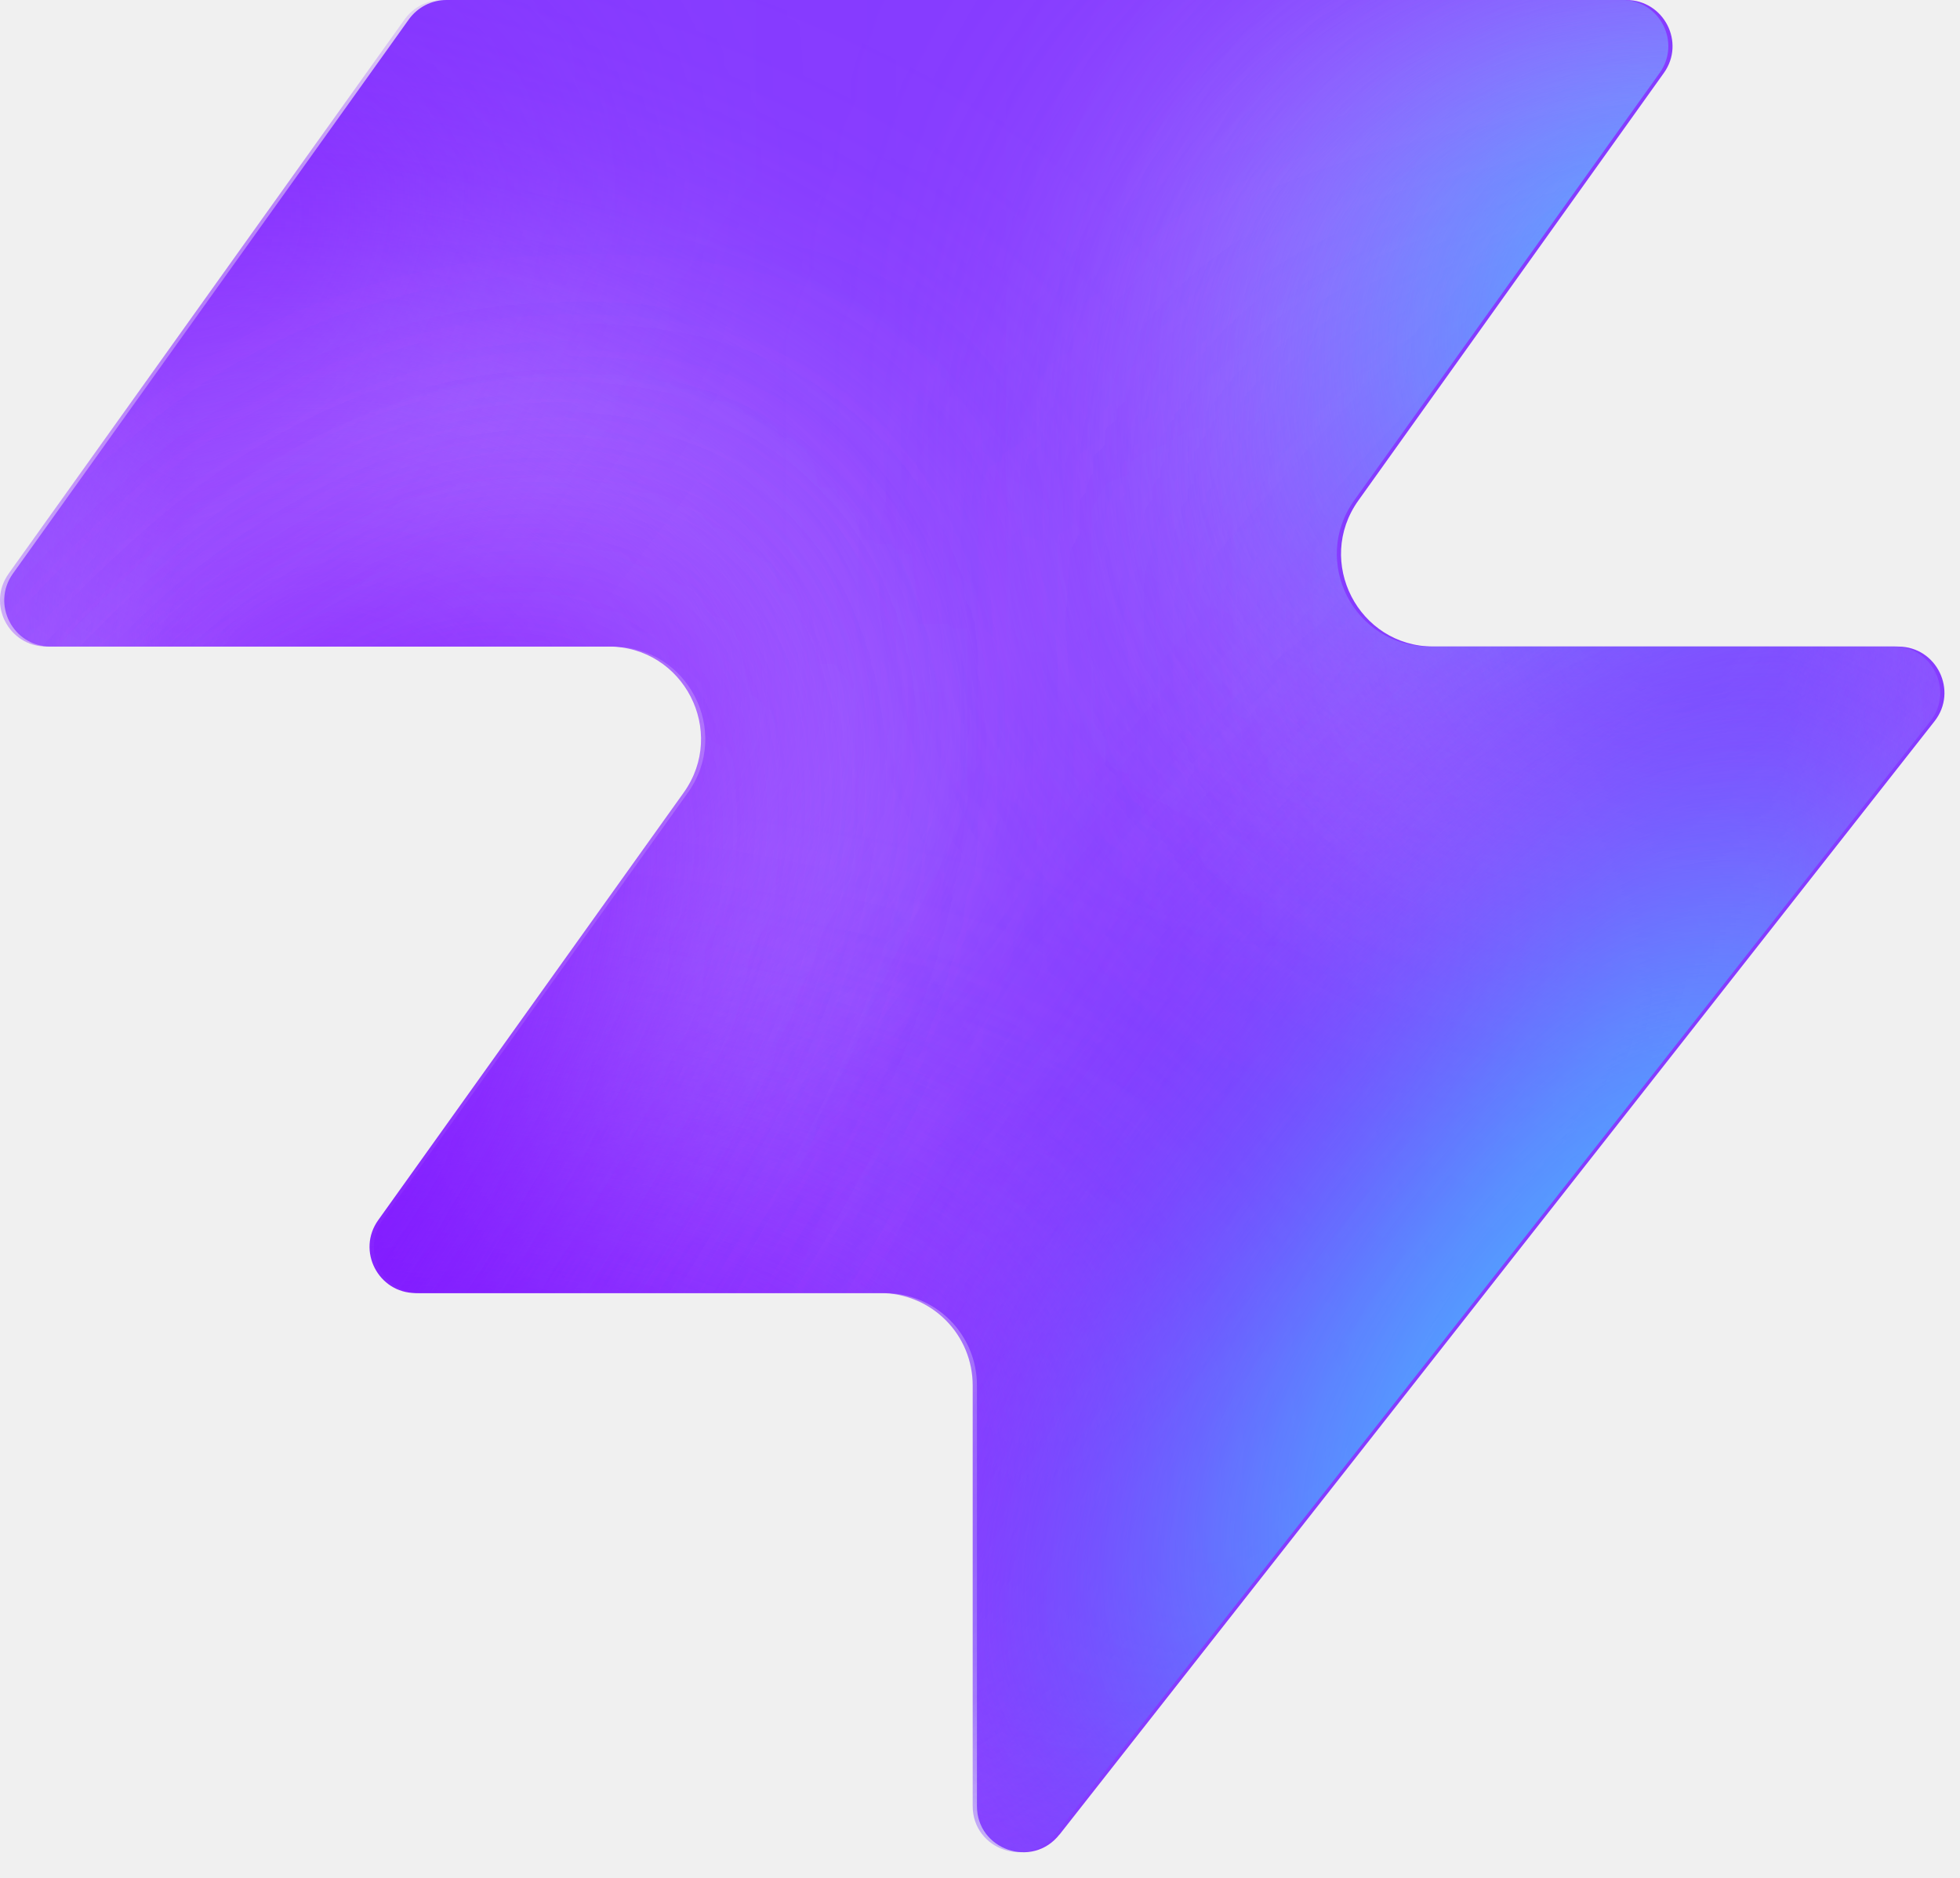
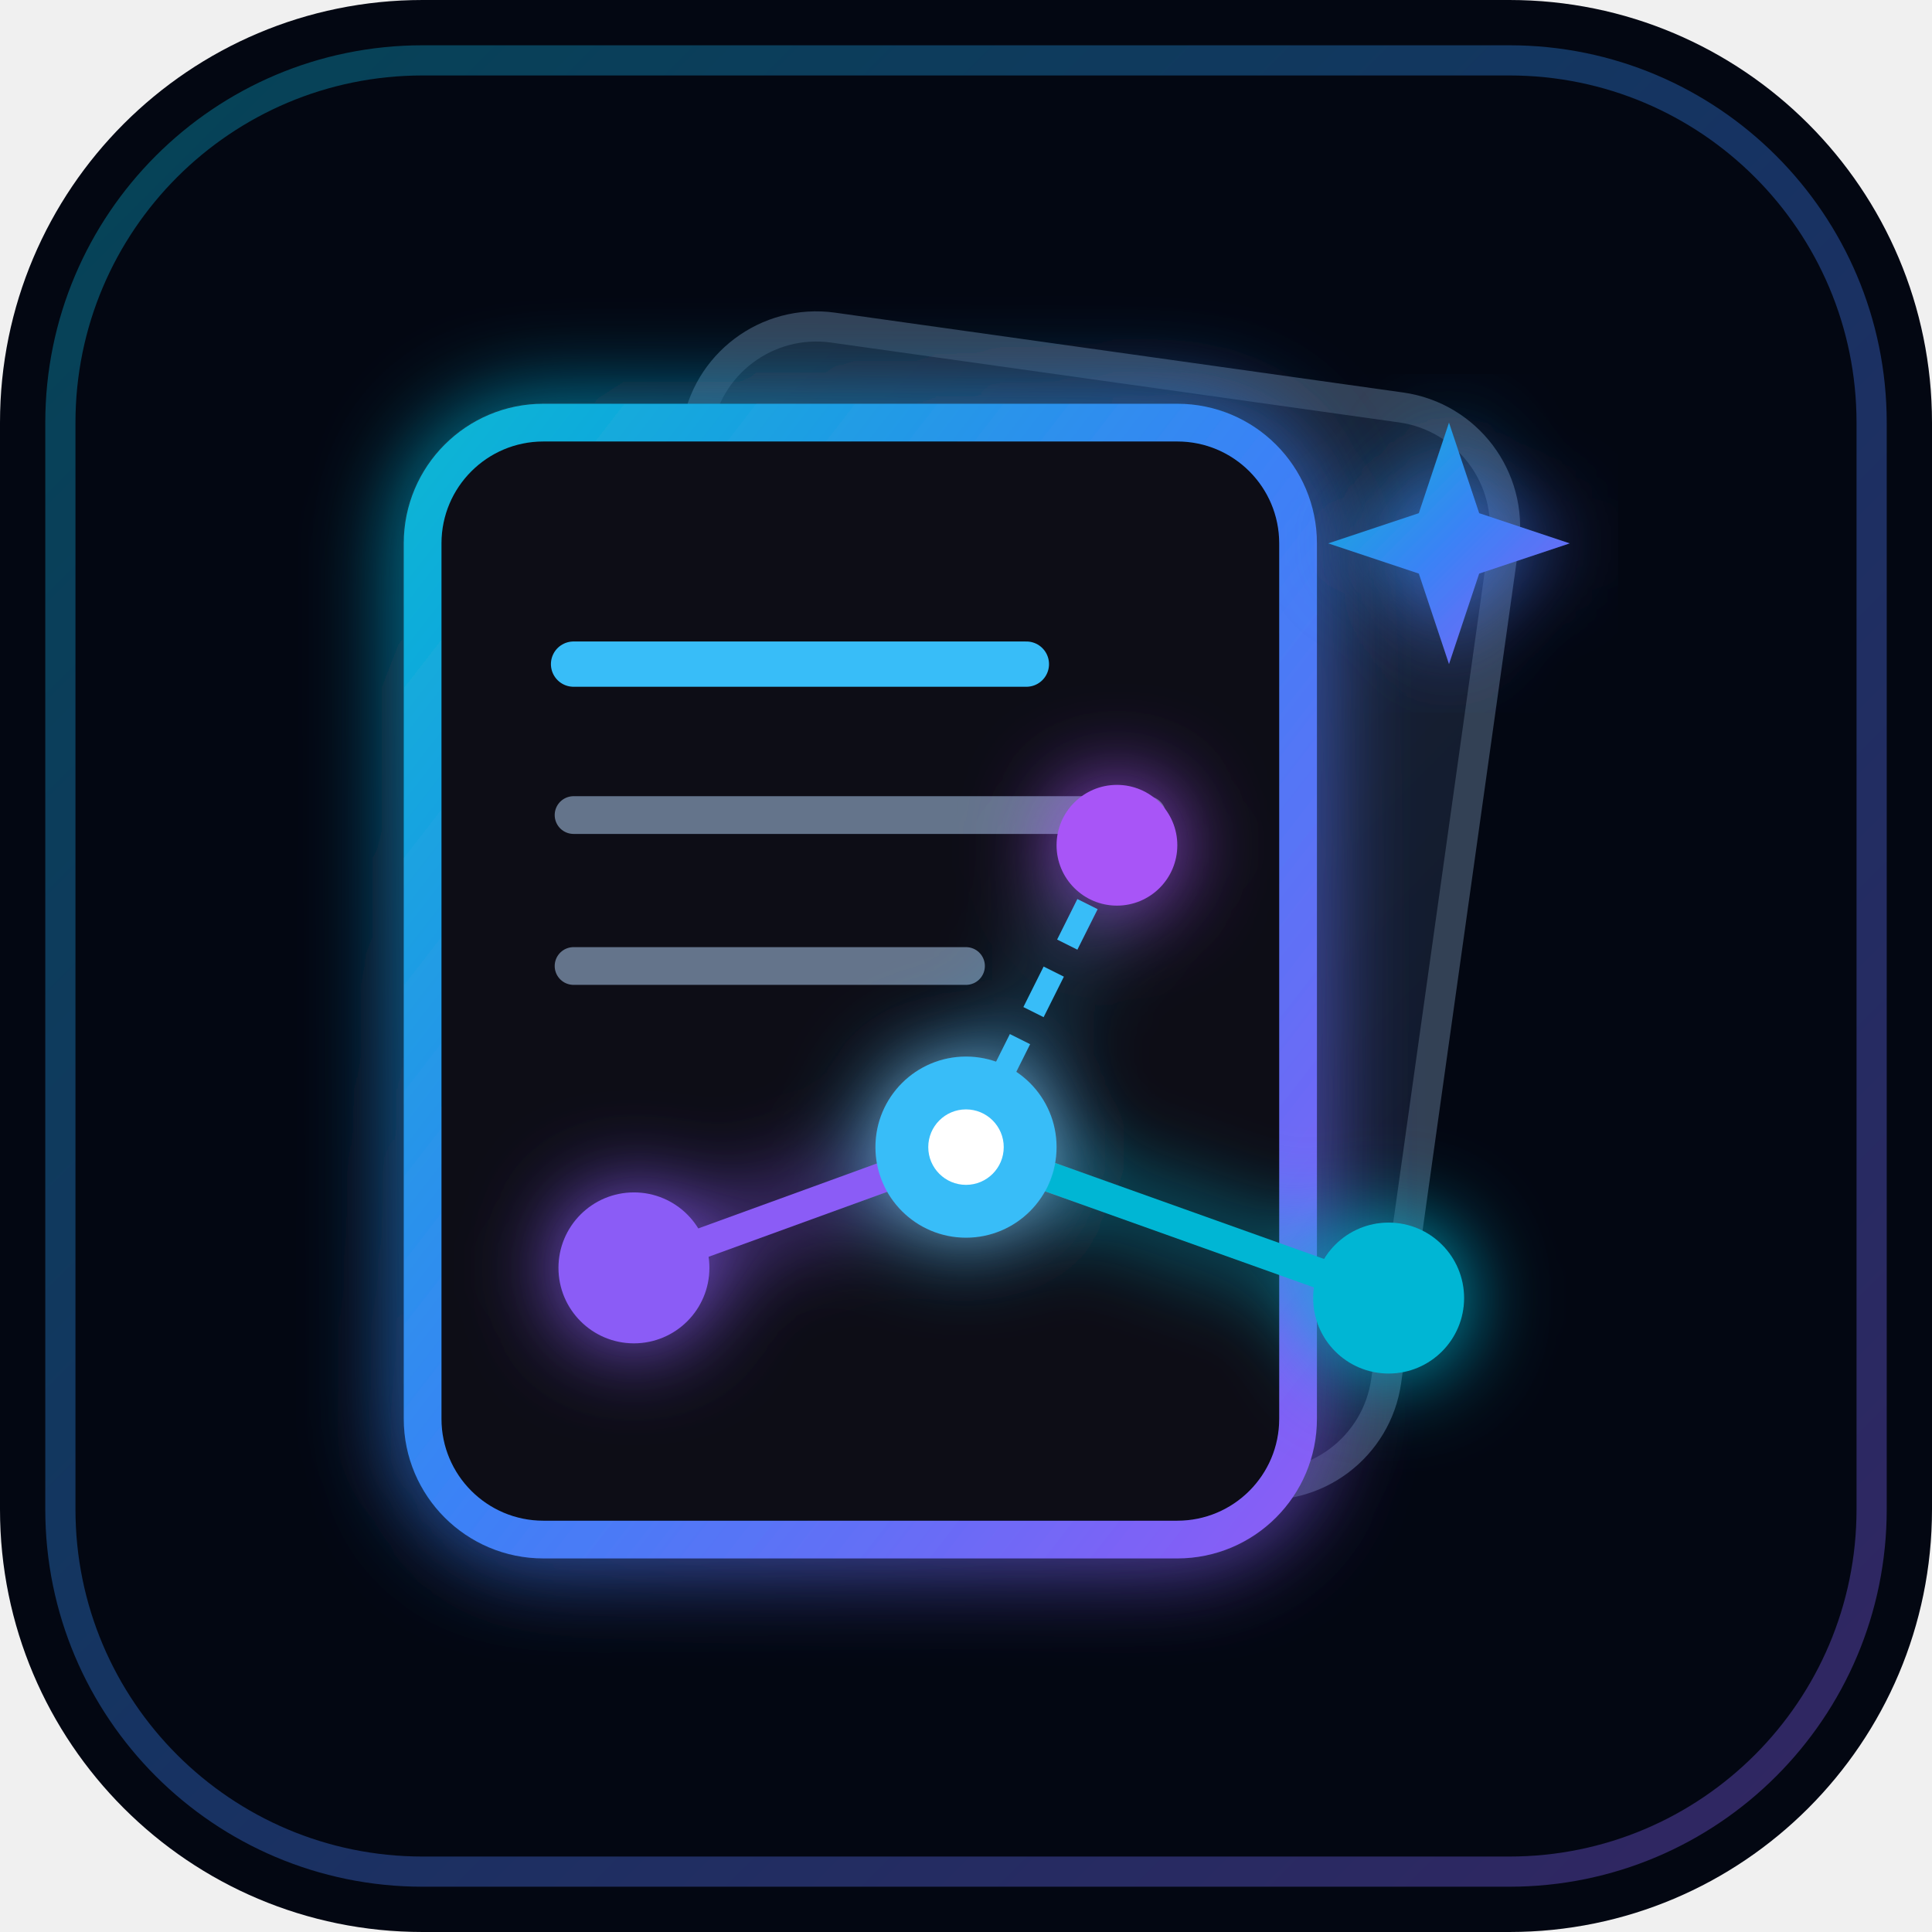
- <svg xmlns="http://www.w3.org/2000/svg" width="48" height="46" fill="none" viewBox="0 0 48 46">
-   <path fill="#863bff" d="M25.946 44.938c-.664.845-2.021.375-2.021-.698V33.937a2.26 2.26 0 0 0-2.262-2.262H10.287c-.92 0-1.456-1.04-.92-1.788l7.48-10.471c1.07-1.497 0-3.578-1.842-3.578H1.237c-.92 0-1.456-1.04-.92-1.788L10.013.474c.214-.297.556-.474.92-.474h28.894c.92 0 1.456 1.04.92 1.788l-7.48 10.471c-1.07 1.498 0 3.579 1.842 3.579h11.377c.943 0 1.473 1.088.89 1.83L25.947 44.94z" style="fill:#863bff;fill:color(display-p3 .525 .23 1);fill-opacity:1" />
-   <mask id="a" width="48" height="46" x="0" y="0" maskUnits="userSpaceOnUse" style="mask-type:alpha">
-     <path fill="#000" d="M25.842 44.938c-.664.844-2.021.375-2.021-.698V33.937a2.26 2.26 0 0 0-2.262-2.262H10.183c-.92 0-1.456-1.04-.92-1.788l7.48-10.471c1.07-1.498 0-3.579-1.842-3.579H1.133c-.92 0-1.456-1.04-.92-1.787L9.91.473c.214-.297.556-.474.92-.474h28.894c.92 0 1.456 1.04.92 1.788l-7.48 10.471c-1.07 1.498 0 3.578 1.842 3.578h11.377c.943 0 1.473 1.088.89 1.832L25.843 44.94z" style="fill:#000;fill-opacity:1" />
-   </mask>
-   <g mask="url(#a)">
-     <g filter="url(#b)">
-       <ellipse cx="5.508" cy="14.704" fill="#ede6ff" rx="5.508" ry="14.704" style="fill:#ede6ff;fill:color(display-p3 .927 .903 1);fill-opacity:1" transform="matrix(.00324 1 1 -.00324 -4.47 31.516)" />
-     </g>
-     <g filter="url(#c)">
-       <ellipse cx="10.399" cy="29.851" fill="#ede6ff" rx="10.399" ry="29.851" style="fill:#ede6ff;fill:color(display-p3 .927 .903 1);fill-opacity:1" transform="matrix(.00324 1 1 -.00324 -39.328 7.883)" />
-     </g>
-     <g filter="url(#d)">
-       <ellipse cx="5.508" cy="30.487" fill="#7e14ff" rx="5.508" ry="30.487" style="fill:#7e14ff;fill:color(display-p3 .492 .077 1);fill-opacity:1" transform="rotate(89.814 -25.913 -14.639)scale(1 -1)" />
-     </g>
-     <g filter="url(#e)">
-       <ellipse cx="5.508" cy="30.599" fill="#7e14ff" rx="5.508" ry="30.599" style="fill:#7e14ff;fill:color(display-p3 .492 .077 1);fill-opacity:1" transform="rotate(89.814 -32.644 -3.334)scale(1 -1)" />
-     </g>
-     <g filter="url(#f)">
-       <ellipse cx="5.508" cy="30.599" fill="#7e14ff" rx="5.508" ry="30.599" style="fill:#7e14ff;fill:color(display-p3 .492 .077 1);fill-opacity:1" transform="matrix(.00324 1 1 -.00324 -34.34 30.47)" />
-     </g>
-     <g filter="url(#g)">
-       <ellipse cx="14.072" cy="22.078" fill="#ede6ff" rx="14.072" ry="22.078" style="fill:#ede6ff;fill:color(display-p3 .927 .903 1);fill-opacity:1" transform="rotate(93.35 24.506 48.493)scale(-1 1)" />
-     </g>
-     <g filter="url(#h)">
-       <ellipse cx="3.47" cy="21.501" fill="#7e14ff" rx="3.47" ry="21.501" style="fill:#7e14ff;fill:color(display-p3 .492 .077 1);fill-opacity:1" transform="rotate(89.009 28.708 47.59)scale(-1 1)" />
-     </g>
-     <g filter="url(#i)">
-       <ellipse cx="3.47" cy="21.501" fill="#7e14ff" rx="3.47" ry="21.501" style="fill:#7e14ff;fill:color(display-p3 .492 .077 1);fill-opacity:1" transform="rotate(89.009 28.708 47.59)scale(-1 1)" />
-     </g>
-     <g filter="url(#j)">
-       <ellipse cx=".387" cy="8.972" fill="#7e14ff" rx="4.407" ry="29.108" style="fill:#7e14ff;fill:color(display-p3 .492 .077 1);fill-opacity:1" transform="rotate(39.51 .387 8.972)" />
-     </g>
-     <g filter="url(#k)">
-       <ellipse cx="47.523" cy="-6.092" fill="#7e14ff" rx="4.407" ry="29.108" style="fill:#7e14ff;fill:color(display-p3 .492 .077 1);fill-opacity:1" transform="rotate(37.892 47.523 -6.092)" />
-     </g>
-     <g filter="url(#l)">
-       <ellipse cx="41.412" cy="6.333" fill="#47bfff" rx="5.971" ry="9.665" style="fill:#47bfff;fill:color(display-p3 .28 .748 1);fill-opacity:1" transform="rotate(37.892 41.412 6.333)" />
-     </g>
-     <g filter="url(#m)">
-       <ellipse cx="-1.879" cy="38.332" fill="#7e14ff" rx="4.407" ry="29.108" style="fill:#7e14ff;fill:color(display-p3 .492 .077 1);fill-opacity:1" transform="rotate(37.892 -1.88 38.332)" />
-     </g>
-     <g filter="url(#n)">
-       <ellipse cx="-1.879" cy="38.332" fill="#7e14ff" rx="4.407" ry="29.108" style="fill:#7e14ff;fill:color(display-p3 .492 .077 1);fill-opacity:1" transform="rotate(37.892 -1.88 38.332)" />
-     </g>
-     <g filter="url(#o)">
-       <ellipse cx="35.651" cy="29.907" fill="#7e14ff" rx="4.407" ry="29.108" style="fill:#7e14ff;fill:color(display-p3 .492 .077 1);fill-opacity:1" transform="rotate(37.892 35.651 29.907)" />
-     </g>
-     <g filter="url(#p)">
-       <ellipse cx="38.418" cy="32.4" fill="#47bfff" rx="5.971" ry="15.297" style="fill:#47bfff;fill:color(display-p3 .28 .748 1);fill-opacity:1" transform="rotate(37.892 38.418 32.4)" />
-     </g>
-   </g>
+ <svg xmlns="http://www.w3.org/2000/svg" viewBox="0 0 128 128" width="128" height="128">
  <defs>
-     <filter id="b" width="60.045" height="41.654" x="-19.77" y="16.149" color-interpolation-filters="sRGB" filterUnits="userSpaceOnUse">
-       <feFlood flood-opacity="0" result="BackgroundImageFix" />
-       <feBlend in="SourceGraphic" in2="BackgroundImageFix" result="shape" />
-       <feGaussianBlur result="effect1_foregroundBlur_2002_17158" stdDeviation="7.659" />
-     </filter>
-     <filter id="c" width="90.34" height="51.437" x="-54.613" y="-7.533" color-interpolation-filters="sRGB" filterUnits="userSpaceOnUse">
-       <feFlood flood-opacity="0" result="BackgroundImageFix" />
-       <feBlend in="SourceGraphic" in2="BackgroundImageFix" result="shape" />
-       <feGaussianBlur result="effect1_foregroundBlur_2002_17158" stdDeviation="7.659" />
-     </filter>
-     <filter id="d" width="79.355" height="29.4" x="-49.64" y="2.03" color-interpolation-filters="sRGB" filterUnits="userSpaceOnUse">
-       <feFlood flood-opacity="0" result="BackgroundImageFix" />
-       <feBlend in="SourceGraphic" in2="BackgroundImageFix" result="shape" />
-       <feGaussianBlur result="effect1_foregroundBlur_2002_17158" stdDeviation="4.596" />
-     </filter>
-     <filter id="e" width="79.579" height="29.4" x="-45.045" y="20.029" color-interpolation-filters="sRGB" filterUnits="userSpaceOnUse">
-       <feFlood flood-opacity="0" result="BackgroundImageFix" />
-       <feBlend in="SourceGraphic" in2="BackgroundImageFix" result="shape" />
-       <feGaussianBlur result="effect1_foregroundBlur_2002_17158" stdDeviation="4.596" />
-     </filter>
-     <filter id="f" width="79.579" height="29.4" x="-43.513" y="21.178" color-interpolation-filters="sRGB" filterUnits="userSpaceOnUse">
-       <feFlood flood-opacity="0" result="BackgroundImageFix" />
-       <feBlend in="SourceGraphic" in2="BackgroundImageFix" result="shape" />
-       <feGaussianBlur result="effect1_foregroundBlur_2002_17158" stdDeviation="4.596" />
-     </filter>
-     <filter id="g" width="74.749" height="58.852" x="15.756" y="-17.901" color-interpolation-filters="sRGB" filterUnits="userSpaceOnUse">
-       <feFlood flood-opacity="0" result="BackgroundImageFix" />
-       <feBlend in="SourceGraphic" in2="BackgroundImageFix" result="shape" />
-       <feGaussianBlur result="effect1_foregroundBlur_2002_17158" stdDeviation="7.659" />
-     </filter>
-     <filter id="h" width="61.377" height="25.362" x="23.548" y="2.284" color-interpolation-filters="sRGB" filterUnits="userSpaceOnUse">
-       <feFlood flood-opacity="0" result="BackgroundImageFix" />
-       <feBlend in="SourceGraphic" in2="BackgroundImageFix" result="shape" />
-       <feGaussianBlur result="effect1_foregroundBlur_2002_17158" stdDeviation="4.596" />
-     </filter>
-     <filter id="i" width="61.377" height="25.362" x="23.548" y="2.284" color-interpolation-filters="sRGB" filterUnits="userSpaceOnUse">
-       <feFlood flood-opacity="0" result="BackgroundImageFix" />
-       <feBlend in="SourceGraphic" in2="BackgroundImageFix" result="shape" />
-       <feGaussianBlur result="effect1_foregroundBlur_2002_17158" stdDeviation="4.596" />
-     </filter>
-     <filter id="j" width="56.045" height="63.649" x="-27.636" y="-22.853" color-interpolation-filters="sRGB" filterUnits="userSpaceOnUse">
-       <feFlood flood-opacity="0" result="BackgroundImageFix" />
-       <feBlend in="SourceGraphic" in2="BackgroundImageFix" result="shape" />
-       <feGaussianBlur result="effect1_foregroundBlur_2002_17158" stdDeviation="4.596" />
-     </filter>
-     <filter id="k" width="54.814" height="64.646" x="20.116" y="-38.415" color-interpolation-filters="sRGB" filterUnits="userSpaceOnUse">
-       <feFlood flood-opacity="0" result="BackgroundImageFix" />
-       <feBlend in="SourceGraphic" in2="BackgroundImageFix" result="shape" />
-       <feGaussianBlur result="effect1_foregroundBlur_2002_17158" stdDeviation="4.596" />
-     </filter>
-     <filter id="l" width="33.541" height="35.313" x="24.641" y="-11.323" color-interpolation-filters="sRGB" filterUnits="userSpaceOnUse">
-       <feFlood flood-opacity="0" result="BackgroundImageFix" />
-       <feBlend in="SourceGraphic" in2="BackgroundImageFix" result="shape" />
-       <feGaussianBlur result="effect1_foregroundBlur_2002_17158" stdDeviation="4.596" />
-     </filter>
-     <filter id="m" width="54.814" height="64.646" x="-29.286" y="6.009" color-interpolation-filters="sRGB" filterUnits="userSpaceOnUse">
-       <feFlood flood-opacity="0" result="BackgroundImageFix" />
-       <feBlend in="SourceGraphic" in2="BackgroundImageFix" result="shape" />
-       <feGaussianBlur result="effect1_foregroundBlur_2002_17158" stdDeviation="4.596" />
-     </filter>
-     <filter id="n" width="54.814" height="64.646" x="-29.286" y="6.009" color-interpolation-filters="sRGB" filterUnits="userSpaceOnUse">
-       <feFlood flood-opacity="0" result="BackgroundImageFix" />
-       <feBlend in="SourceGraphic" in2="BackgroundImageFix" result="shape" />
-       <feGaussianBlur result="effect1_foregroundBlur_2002_17158" stdDeviation="4.596" />
-     </filter>
-     <filter id="o" width="54.814" height="64.646" x="8.244" y="-2.416" color-interpolation-filters="sRGB" filterUnits="userSpaceOnUse">
-       <feFlood flood-opacity="0" result="BackgroundImageFix" />
-       <feBlend in="SourceGraphic" in2="BackgroundImageFix" result="shape" />
-       <feGaussianBlur result="effect1_foregroundBlur_2002_17158" stdDeviation="4.596" />
-     </filter>
-     <filter id="p" width="39.409" height="43.623" x="18.713" y="10.588" color-interpolation-filters="sRGB" filterUnits="userSpaceOnUse">
-       <feFlood flood-opacity="0" result="BackgroundImageFix" />
-       <feBlend in="SourceGraphic" in2="BackgroundImageFix" result="shape" />
-       <feGaussianBlur result="effect1_foregroundBlur_2002_17158" stdDeviation="4.596" />
+     <linearGradient id="docIntelGrad" x1="0%" y1="0%" x2="100%" y2="100%">
+       <stop offset="0%" stop-color="#06b6d4" />
+       <stop offset="50%" stop-color="#3b82f6" />
+       <stop offset="100%" stop-color="#8b5cf6" />
+     </linearGradient>
+     <linearGradient id="sheetGrad" x1="0%" y1="0%" x2="100%" y2="100%">
+       <stop offset="0%" stop-color="#1e293b" />
+       <stop offset="100%" stop-color="#0f172a" />
+     </linearGradient>
+     <filter id="docGlow" x="-20%" y="-20%" width="140%" height="140%">
+       <feGaussianBlur stdDeviation="3" result="blur" />
+       <feMerge>
+         <feMergeNode in="blur" />
+         <feMergeNode in="SourceGraphic" />
+       </feMerge>
    </filter>
  </defs>
+   <rect width="128" height="128" rx="28" fill="#030712" />
+   <rect x="4" y="4" width="120" height="120" rx="24" fill="none" stroke="url(#docIntelGrad)" stroke-width="2" stroke-opacity="0.35" />
+   <rect x="42" y="24" width="54" height="72" rx="8" fill="url(#sheetGrad)" stroke="#334155" stroke-width="2" transform="rotate(8 69 60)" />
+   <rect x="28" y="28" width="58" height="74" rx="8" fill="#090d16" stroke="url(#docIntelGrad)" stroke-width="2.5" filter="url(#docGlow)" />
+   <line x1="38" y1="44" x2="68" y2="44" stroke="#38bdf8" stroke-width="3" stroke-linecap="round" />
+   <line x1="38" y1="54" x2="76" y2="54" stroke="#64748b" stroke-width="2.5" stroke-linecap="round" />
+   <line x1="38" y1="64" x2="64" y2="64" stroke="#64748b" stroke-width="2.5" stroke-linecap="round" />
+   <g filter="url(#docGlow)">
+     <line x1="42" y1="84" x2="64" y2="76" stroke="#8b5cf6" stroke-width="2" />
+     <line x1="64" y1="76" x2="92" y2="86" stroke="#06b6d4" stroke-width="2" />
+     <line x1="64" y1="76" x2="74" y2="56" stroke="#38bdf8" stroke-width="1.5" stroke-dasharray="3 2" />
+     <circle cx="42" cy="84" r="5" fill="#8b5cf6" />
+     <circle cx="64" cy="76" r="6" fill="#38bdf8" />
+     <circle cx="92" cy="86" r="5" fill="#06b6d4" />
+     <circle cx="74" cy="56" r="4" fill="#a855f7" />
+     <circle cx="64" cy="76" r="2.5" fill="#ffffff" />
+   </g>
+   <path d="M96 28 L98 34 L104 36 L98 38 L96 44 L94 38 L88 36 L94 34 Z" fill="url(#docIntelGrad)" filter="url(#docGlow)" />
</svg>
